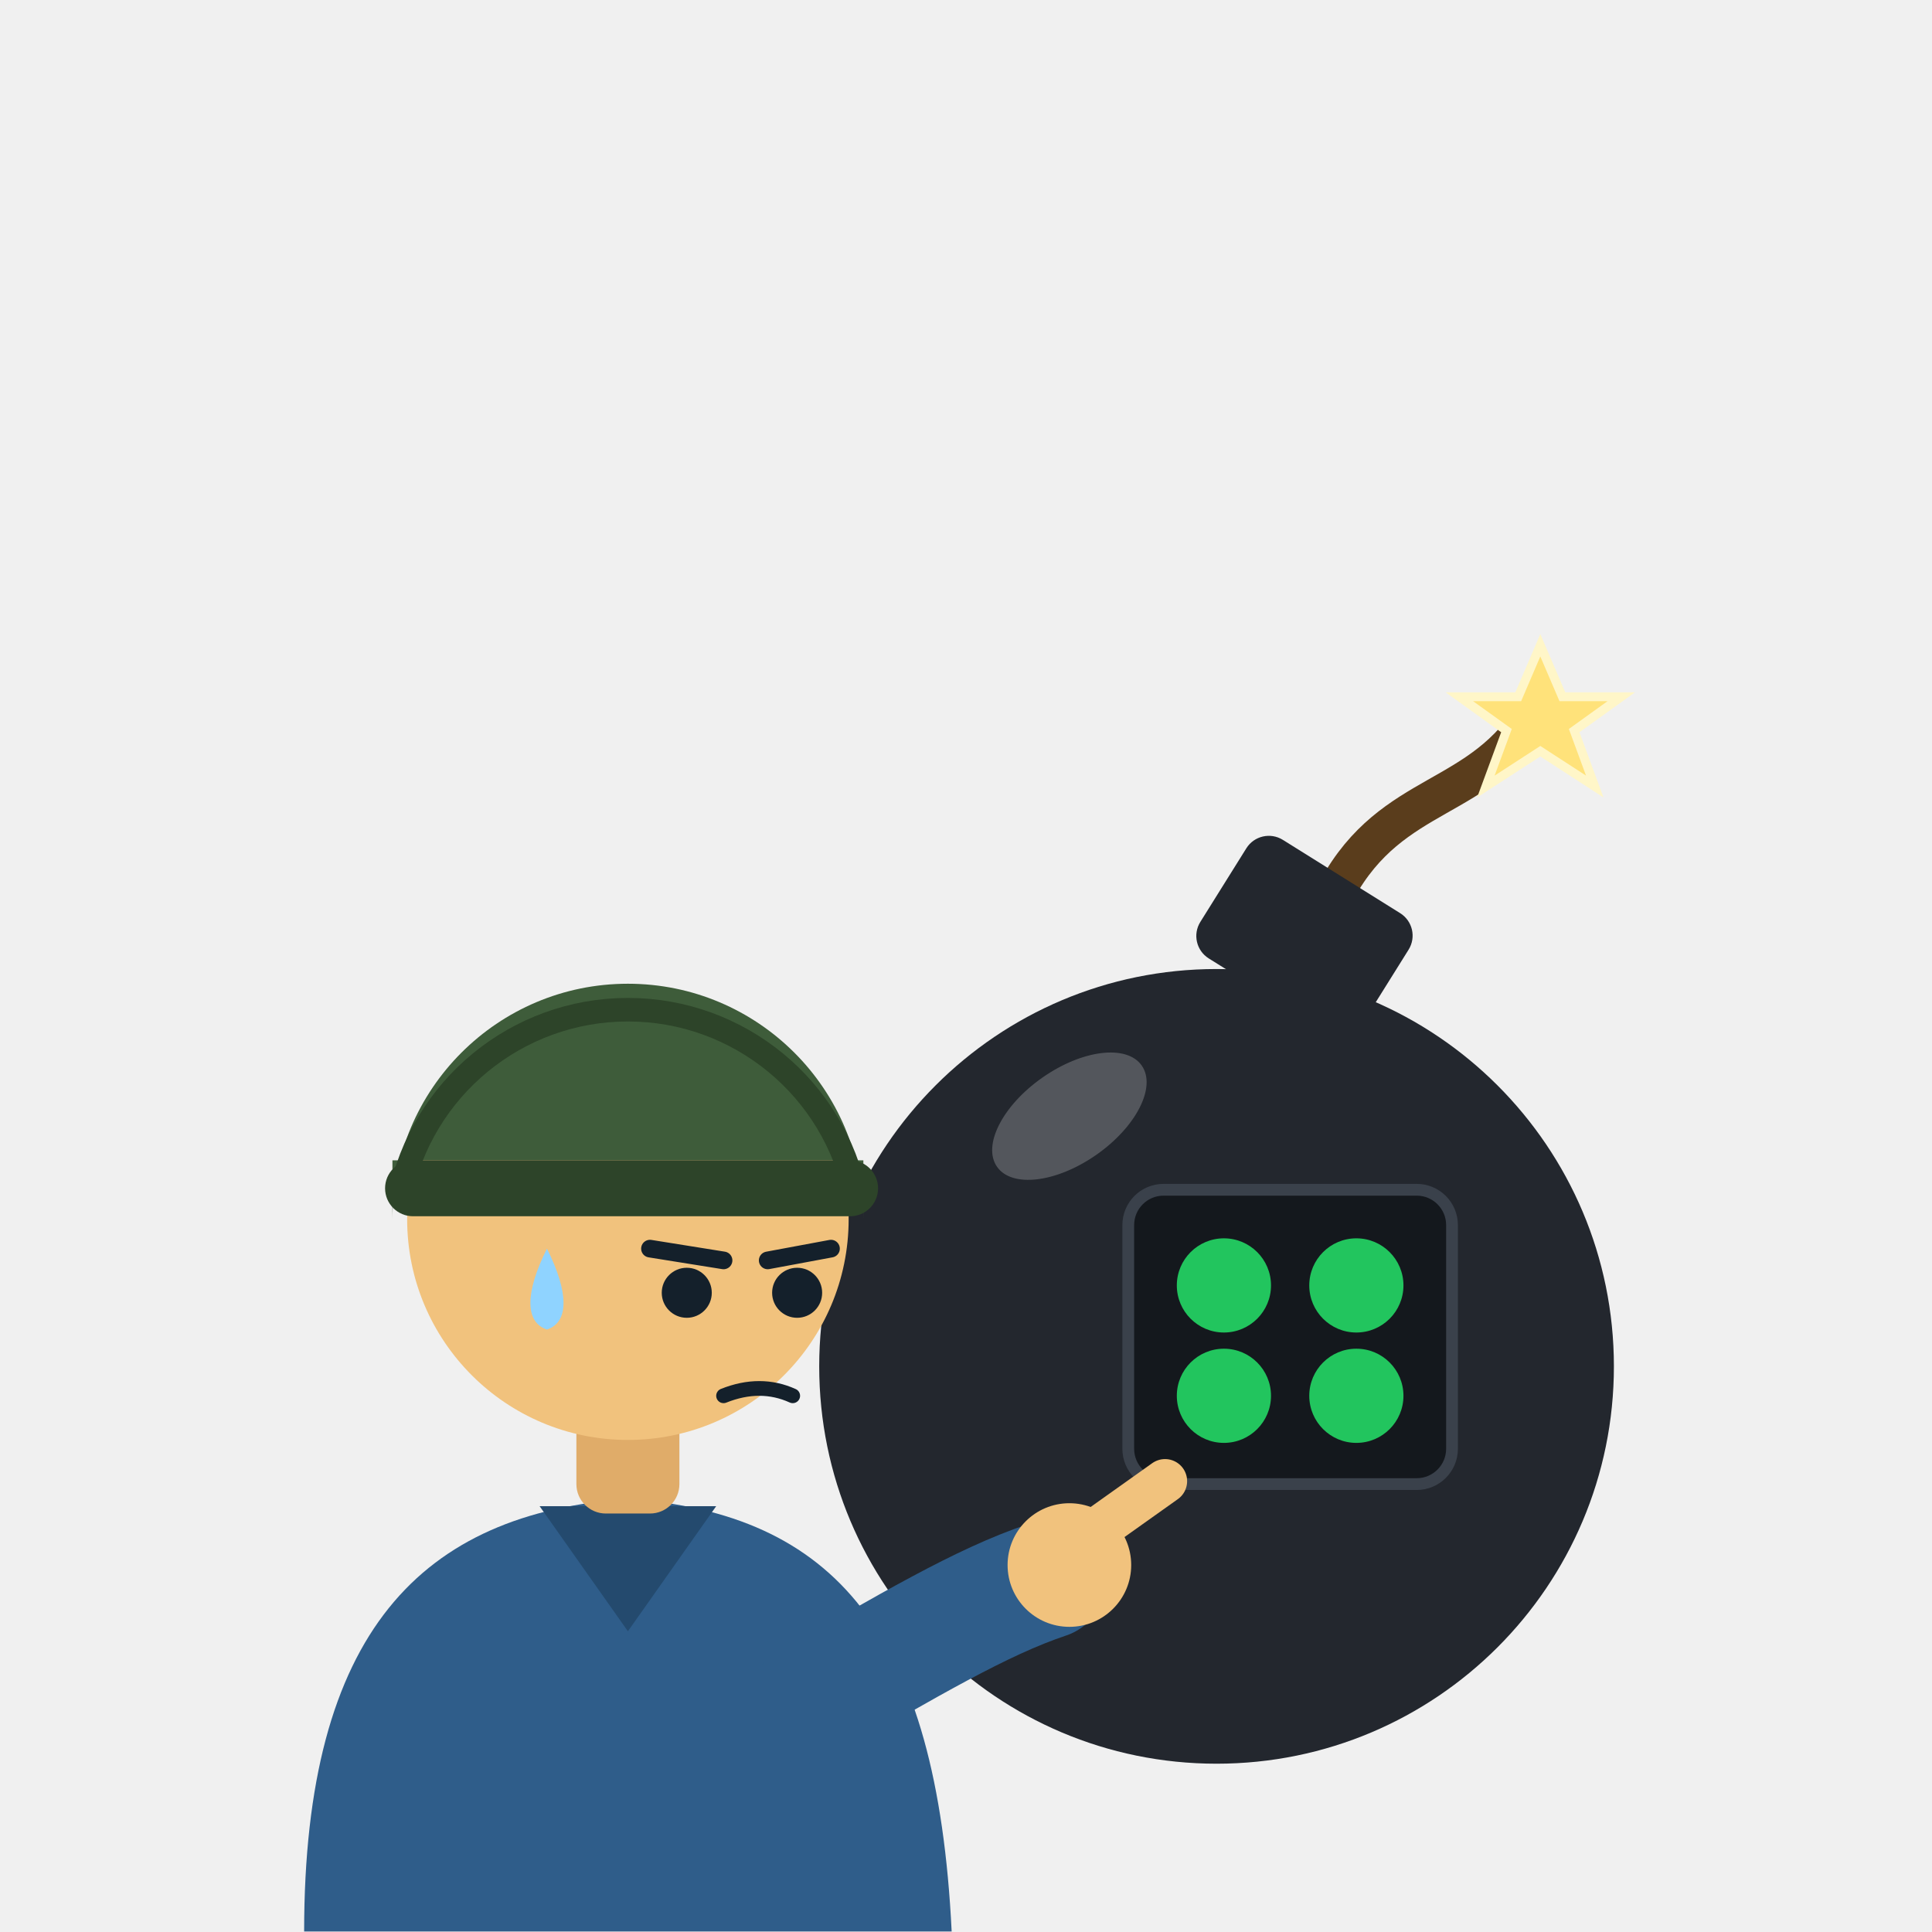
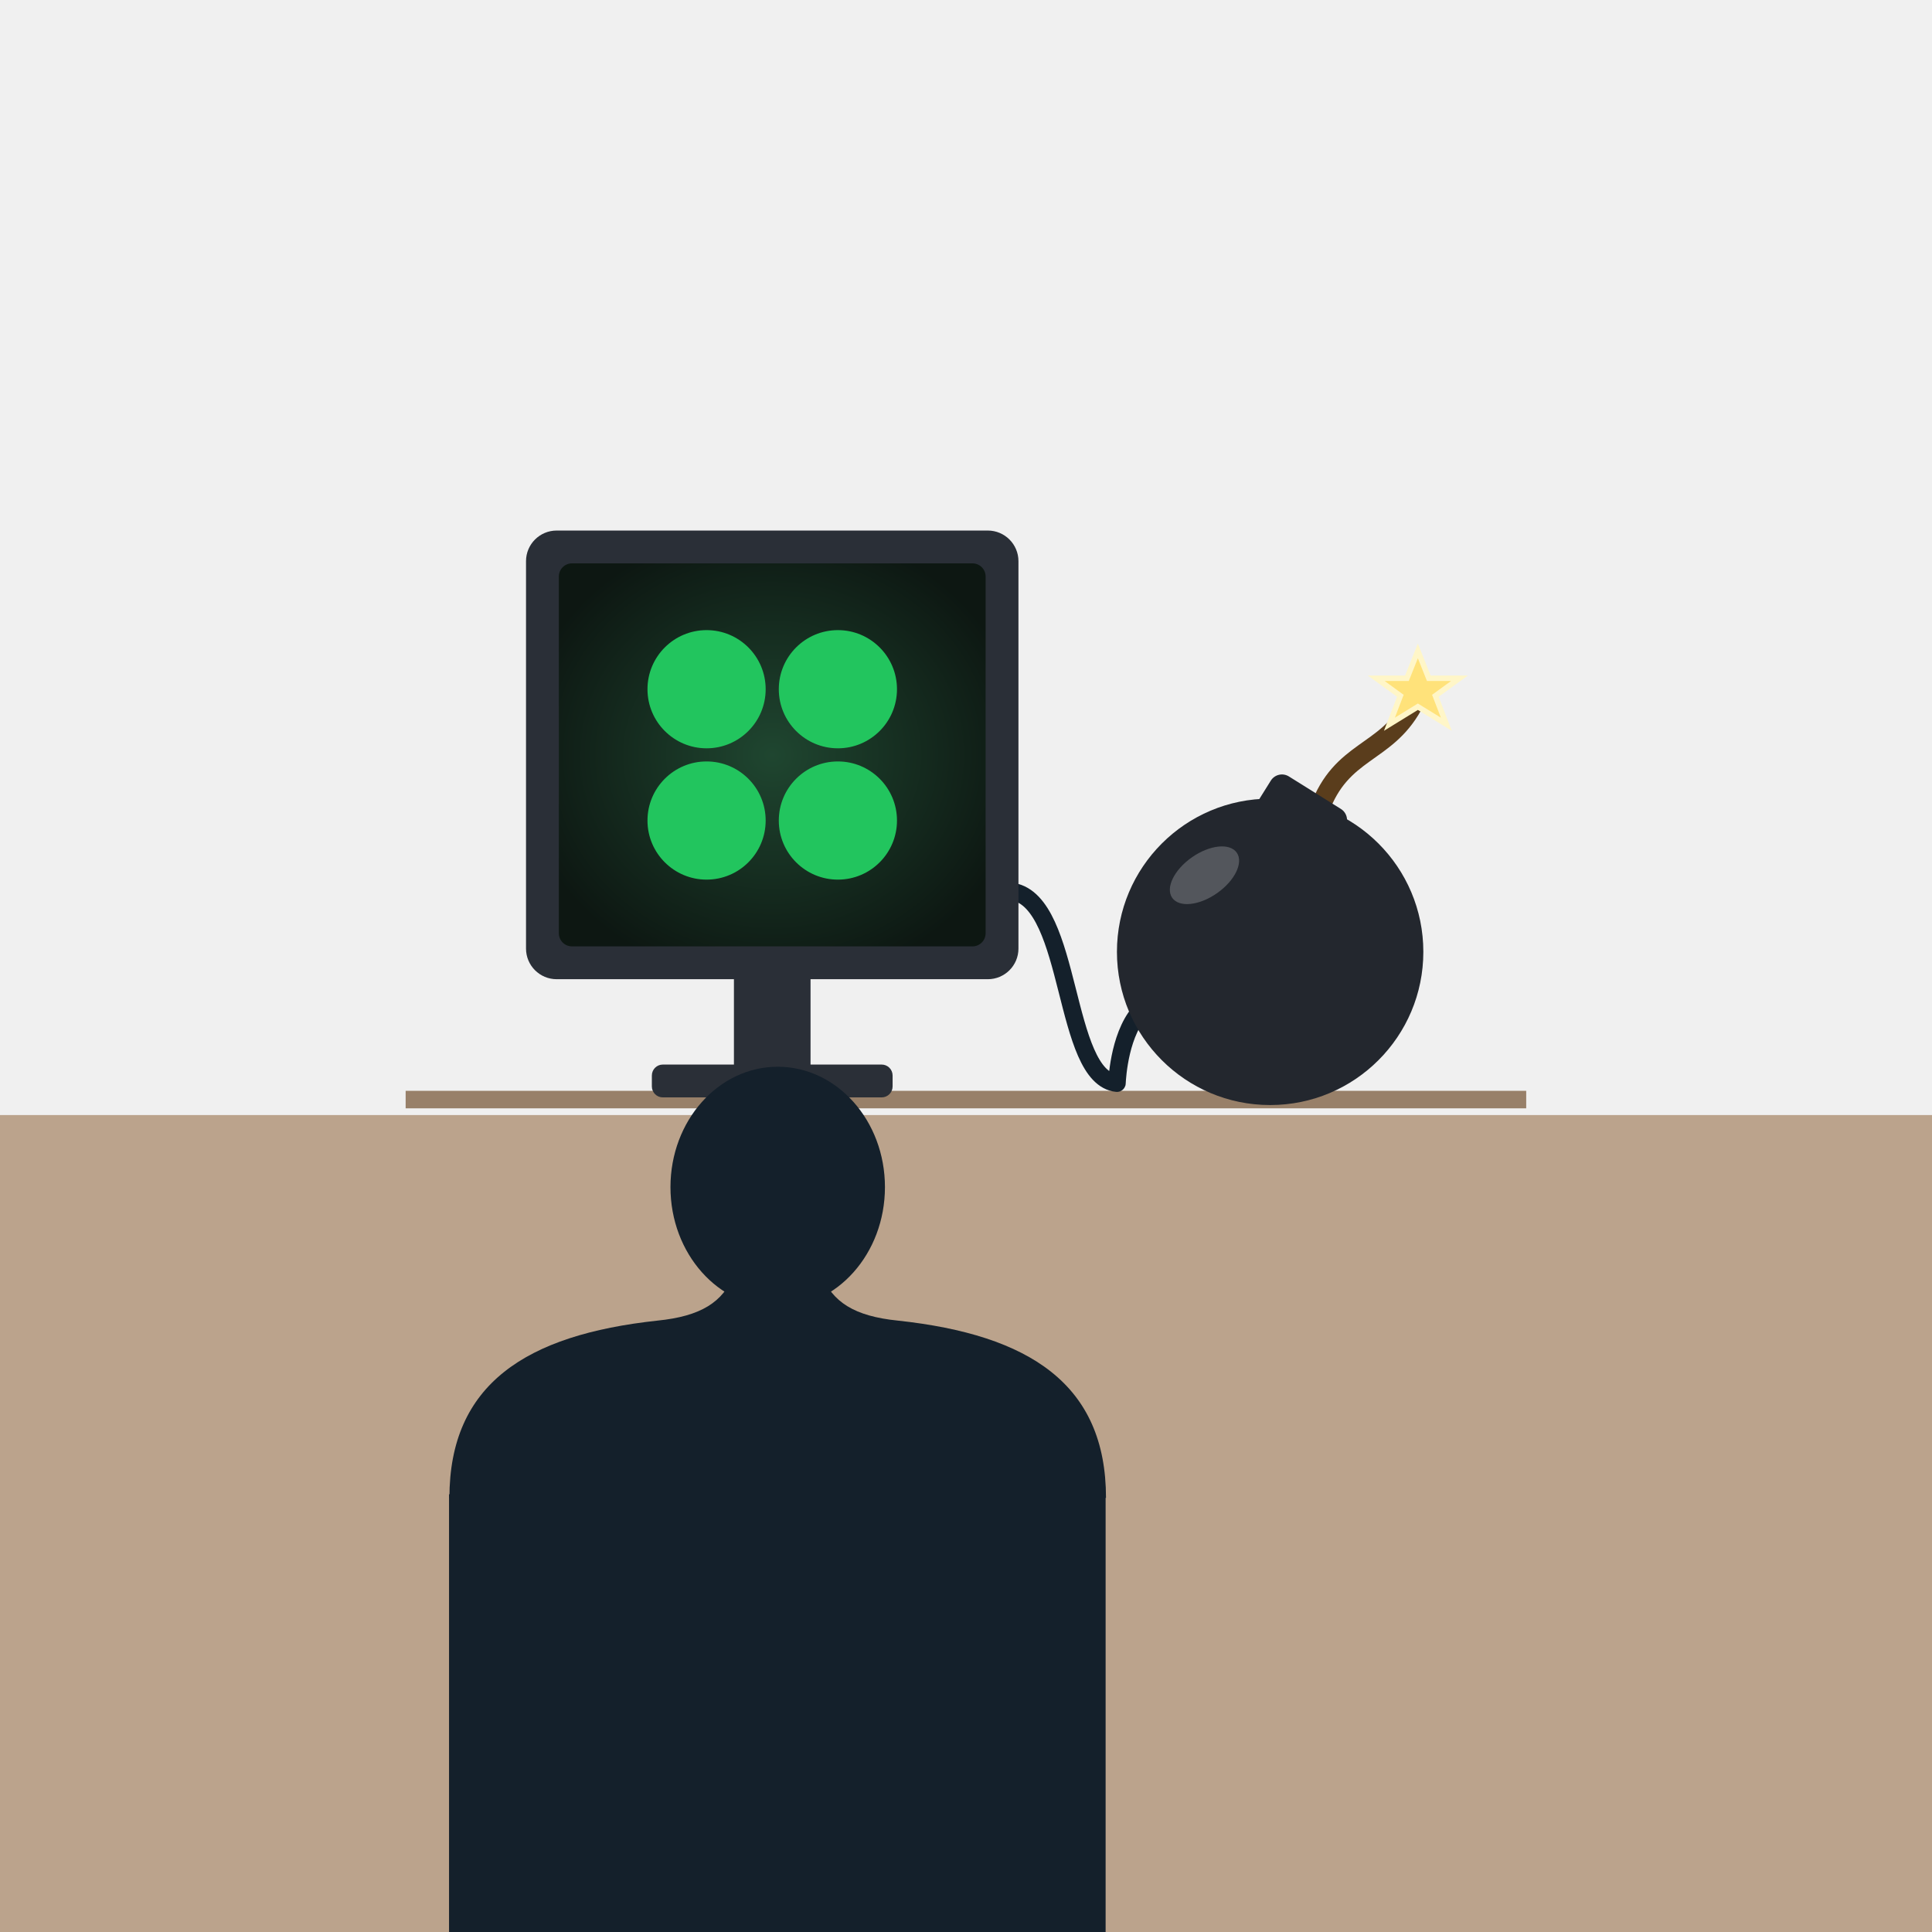
<svg xmlns="http://www.w3.org/2000/svg" viewBox="0 0 1024 1024" width="1024" height="1024">
-   <g transform="translate(130 225) scale(0.78)">
-     <g id="bomb">
-       <path d="M735 330 C 770 250, 830 260, 870 205" fill="none" stroke="#5a3d1c" stroke-width="26" stroke-linecap="round" />
-       <rect x="655" y="300" width="130" height="95" rx="18" transform="rotate(32 720 347)" fill="#23272e" />
-       <circle cx="660" cy="640" r="270" fill="#23272e" />
-       <ellipse cx="560" cy="470" rx="60" ry="32" transform="rotate(-35 560 470)" fill="#fff" opacity=".22" />
-       <path d="M880 150 L895 185 L935 185 L903 208 L917 246 L880 222 L843 246 L857 208 L825 185 L865 185 Z" fill="#ffe27a" stroke="#fff6c8" stroke-width="6" />
-       <rect x="600" y="520" width="220" height="200" rx="24" fill="#14181d" stroke="#3a414b" stroke-width="8" />
-       <circle cx="665" cy="585" r="32" fill="#22c55e" />
-       <circle cx="755" cy="585" r="32" fill="#22c55e" />
-       <circle cx="665" cy="660" r="32" fill="#22c55e" />
-       <circle cx="755" cy="660" r="32" fill="#22c55e" />
+   <defs>
+     <radialGradient id="bg" cx="50%" cy="35%" r="75%">
+       <stop offset="0" stop-color="#f2a33a" />
+       <stop offset="1" stop-color="#a8641a" />
+     </radialGradient>
+     <radialGradient id="glow" cx="50%" cy="50%" r="60%">
+       <stop offset="0" stop-color="#1f4630" />
+       <stop offset="1" stop-color="#0d1712" />
+     </radialGradient>
+   </defs>
+   <rect x="0" y="591" width="1024" height="433" fill="#7a4512" opacity=".45" />
+   <g transform="translate(215 200) scale(0.58)">
+     <rect x="0" y="652" width="1024" height="16" fill="#5e360f" opacity=".6" />
+     <path d="M555 470 C 610 480, 600 640, 650 645 C 650 650, 650 610, 667 585" fill="none" stroke="#14202b" stroke-width="16" stroke-linecap="round" />
+     <g id="bomb" transform="translate(-45 0)">
+       <path d="M880 395 C 900 340, 940 345, 965 300" fill="none" stroke="#5a3d1c" stroke-width="18" stroke-linecap="round" />
+       <rect x="820" y="375" width="80" height="60" rx="12" transform="rotate(32 860 405)" fill="#23272e" />
+       <circle cx="835" cy="525" r="140" fill="#23272e" />
+       <ellipse cx="775" cy="455" rx="36" ry="20" transform="rotate(-35 775 455)" fill="#fff" opacity=".22" />
+       <path d="M970 250 L980 275 L1008 275 L986 291 L996 317 L970 301 L944 317 L954 291 L932 275 L960 275 Z" fill="#ffe27a" stroke="#fff6c8" stroke-width="5" />
    </g>
-     <g id="guy">
-       <path d="M40 1024 C 40 820, 120 740, 260 730 C 400 740, 470 820, 480 1024 Z" fill="#2f5d8a" />
-       <path d="M200 735 L260 820 L320 735 Z" fill="#244a6e" />
-       <path d="M380 870 C 450 830, 500 800, 545 785" fill="none" stroke="#2f5d8a" stroke-width="80" stroke-linecap="round" />
-       <circle cx="560" cy="775" r="42" fill="#f1c27d" />
-       <path d="M580 750 L625 718" stroke="#f1c27d" stroke-width="30" stroke-linecap="round" />
-       <rect x="225" y="640" width="70" height="100" rx="20" fill="#e0ac69" />
-       <circle cx="260" cy="540" r="150" fill="#f1c27d" />
-       <path d="M100 540 A160 160 0 0 1 420 540 L420 500 L100 500 Z" fill="#3e5c3a" />
-       <path d="M105 525 A158 158 0 0 1 415 525" fill="none" stroke="#2d4429" stroke-width="16" />
-       <rect x="95" y="500" width="335" height="38" rx="19" fill="#2d4429" />
-       <circle cx="300" cy="590" r="17" fill="#14202b" />
-       <circle cx="375" cy="590" r="17" fill="#14202b" />
-       <path d="M275 560 L325 568" stroke="#14202b" stroke-width="12" stroke-linecap="round" />
-       <path d="M355 568 L398 560" stroke="#14202b" stroke-width="12" stroke-linecap="round" />
-       <path d="M325 660 Q 350 650 372 660" fill="none" stroke="#14202b" stroke-width="10" stroke-linecap="round" />
-       <path d="M205 560 C 190 590, 190 610, 205 615 C 220 610, 220 590, 205 560 Z" fill="#8fd3ff" />
+     <g id="pc">
+       <rect x="300" y="540" width="70" height="100" fill="#2a2f37" />
+       <rect x="225" y="628" width="220" height="30" rx="10" fill="#2a2f37" />
+       <rect x="110" y="140" width="450" height="410" rx="28" fill="#2a2f37" />
+       <rect x="140" y="170" width="390" height="350" rx="12" fill="url(#glow)" />
+       <circle cx="275" cy="285" r="54" fill="#22c55e" />
+       <circle cx="395" cy="285" r="54" fill="#22c55e" />
+       <circle cx="275" cy="405" r="54" fill="#22c55e" />
+       <circle cx="395" cy="405" r="54" fill="#22c55e" />
+     </g>
+     <g id="person" fill="#14202b">
+       <path d="M40 1024 C 40 920, 110 875, 230 862 C 270 858, 290 845, 300 820 L 380 820 C 390 845, 410 858, 450 862 C 570 875, 640 920, 640 1024 Z" />
+       <ellipse cx="340" cy="740" rx="98" ry="110" />
    </g>
  </g>
+   <rect x="238" y="792" width="348" height="232" fill="#14202b" />
</svg>
